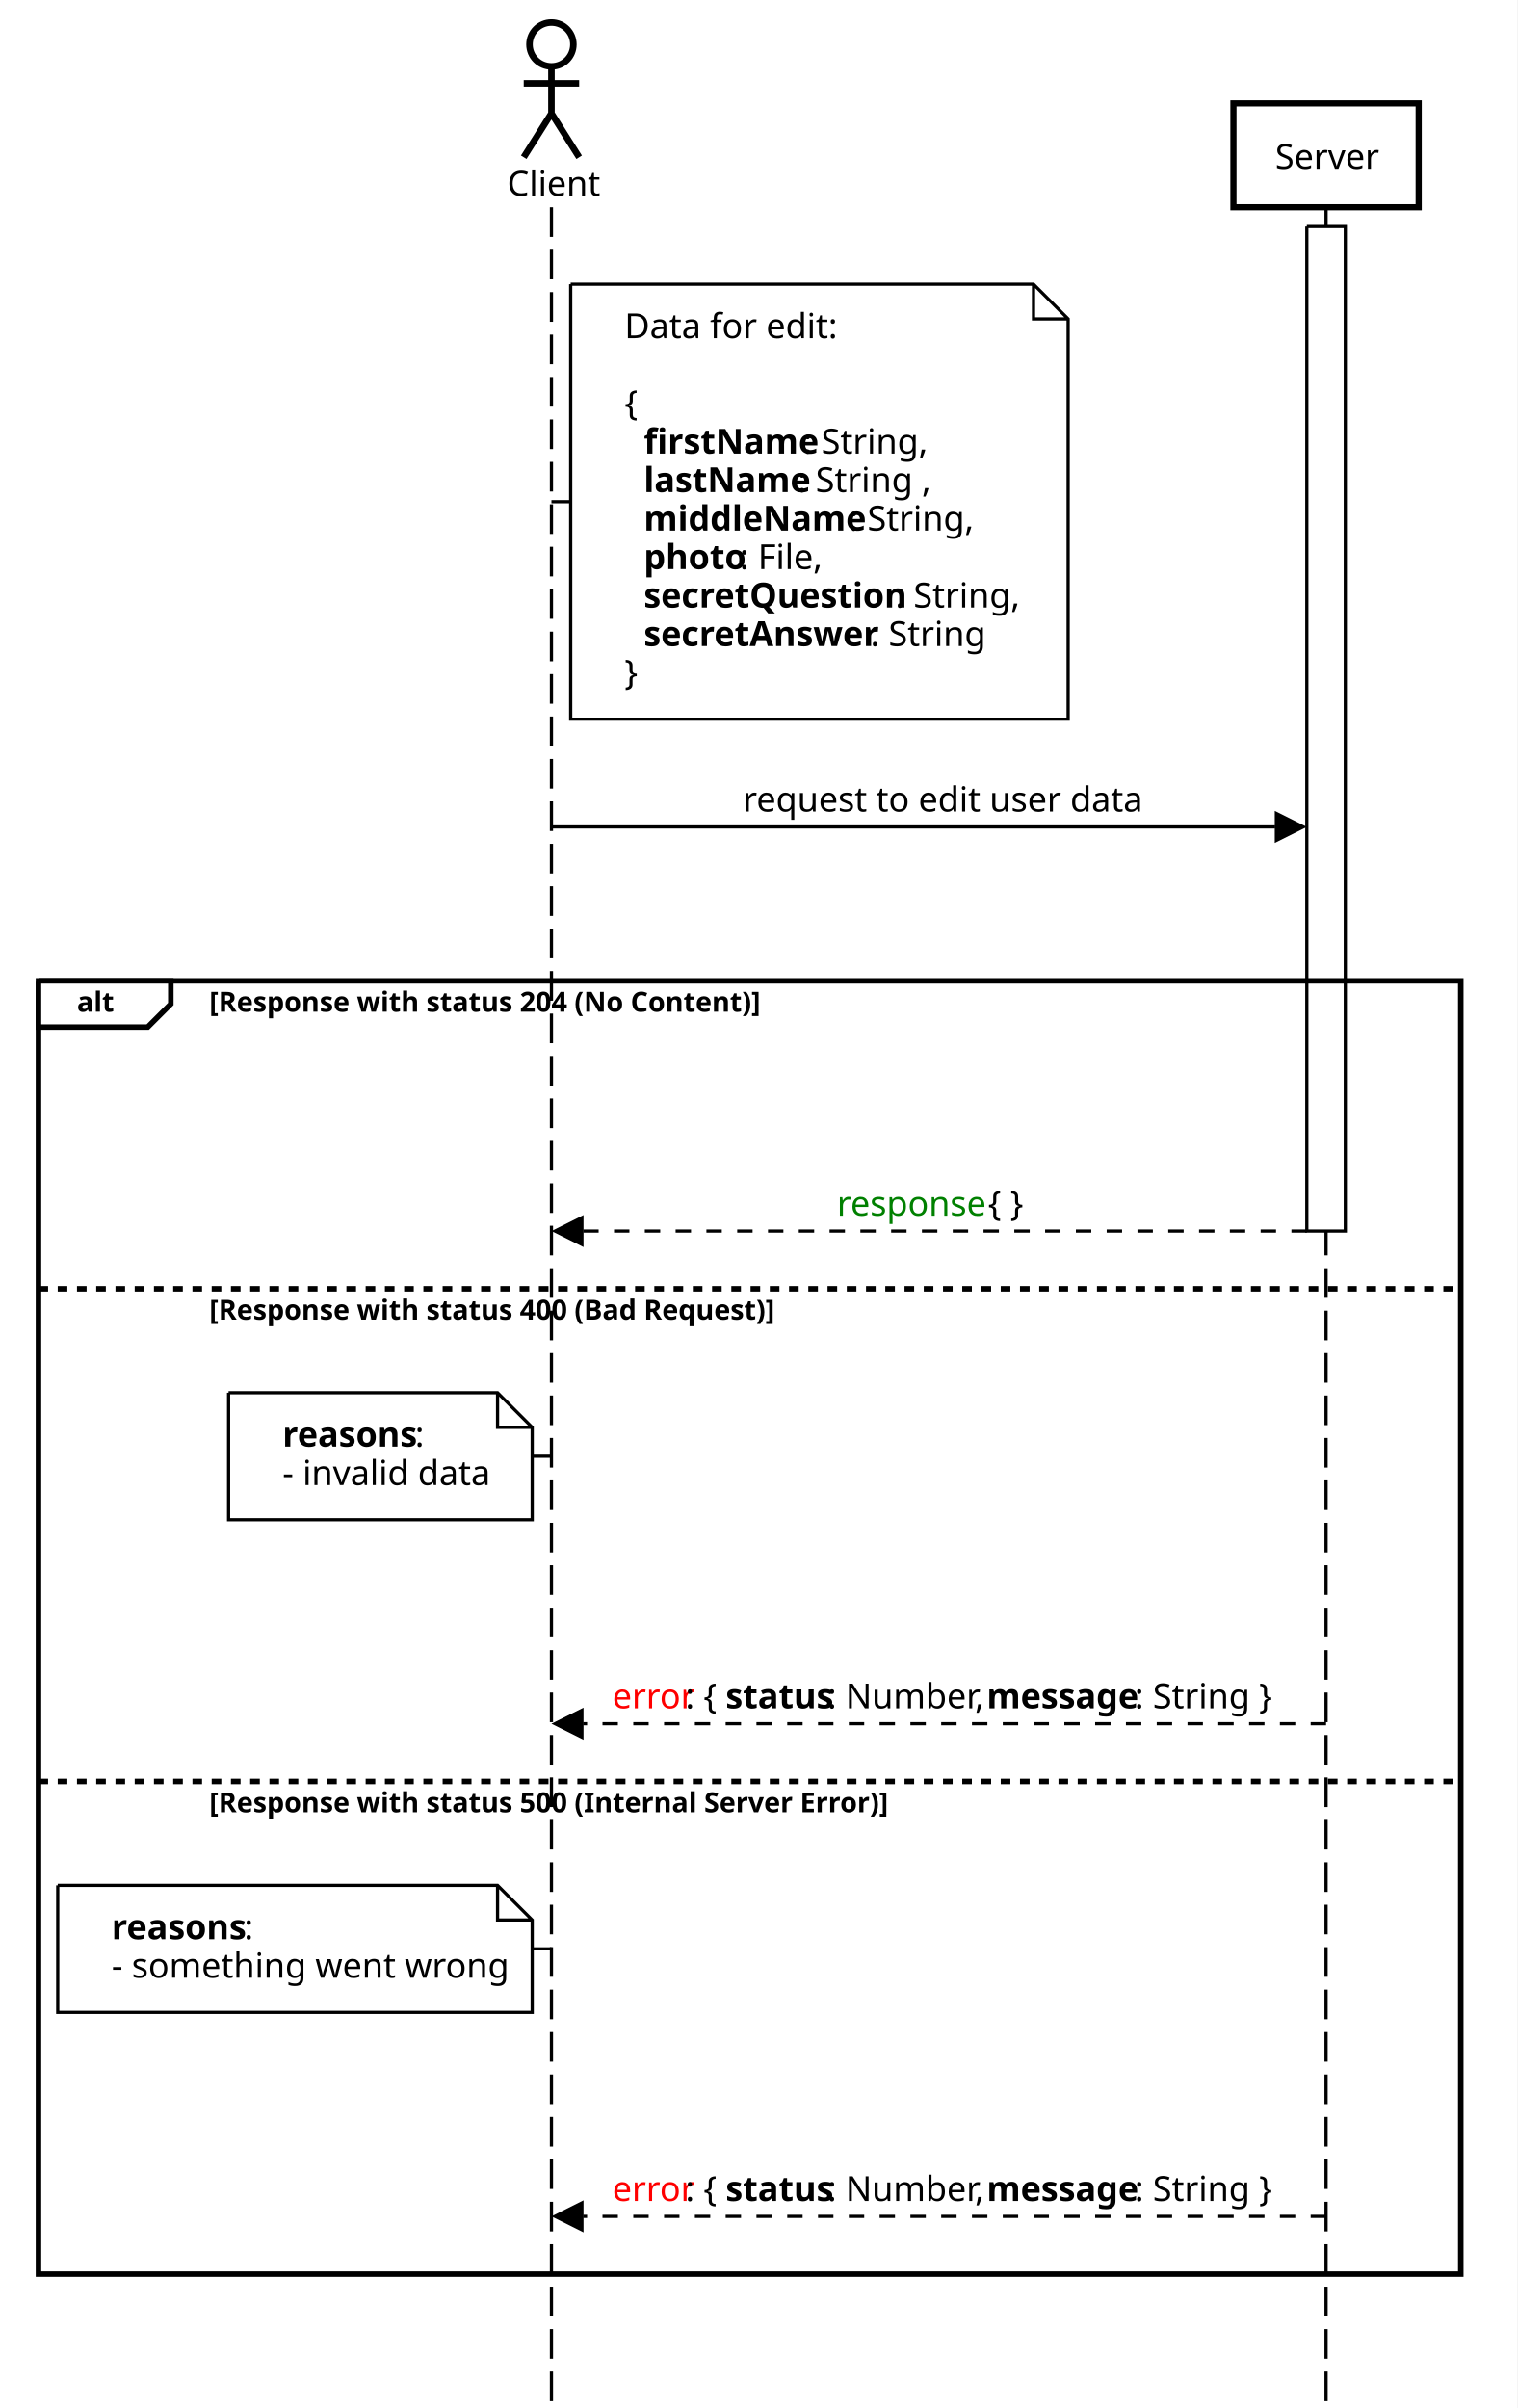
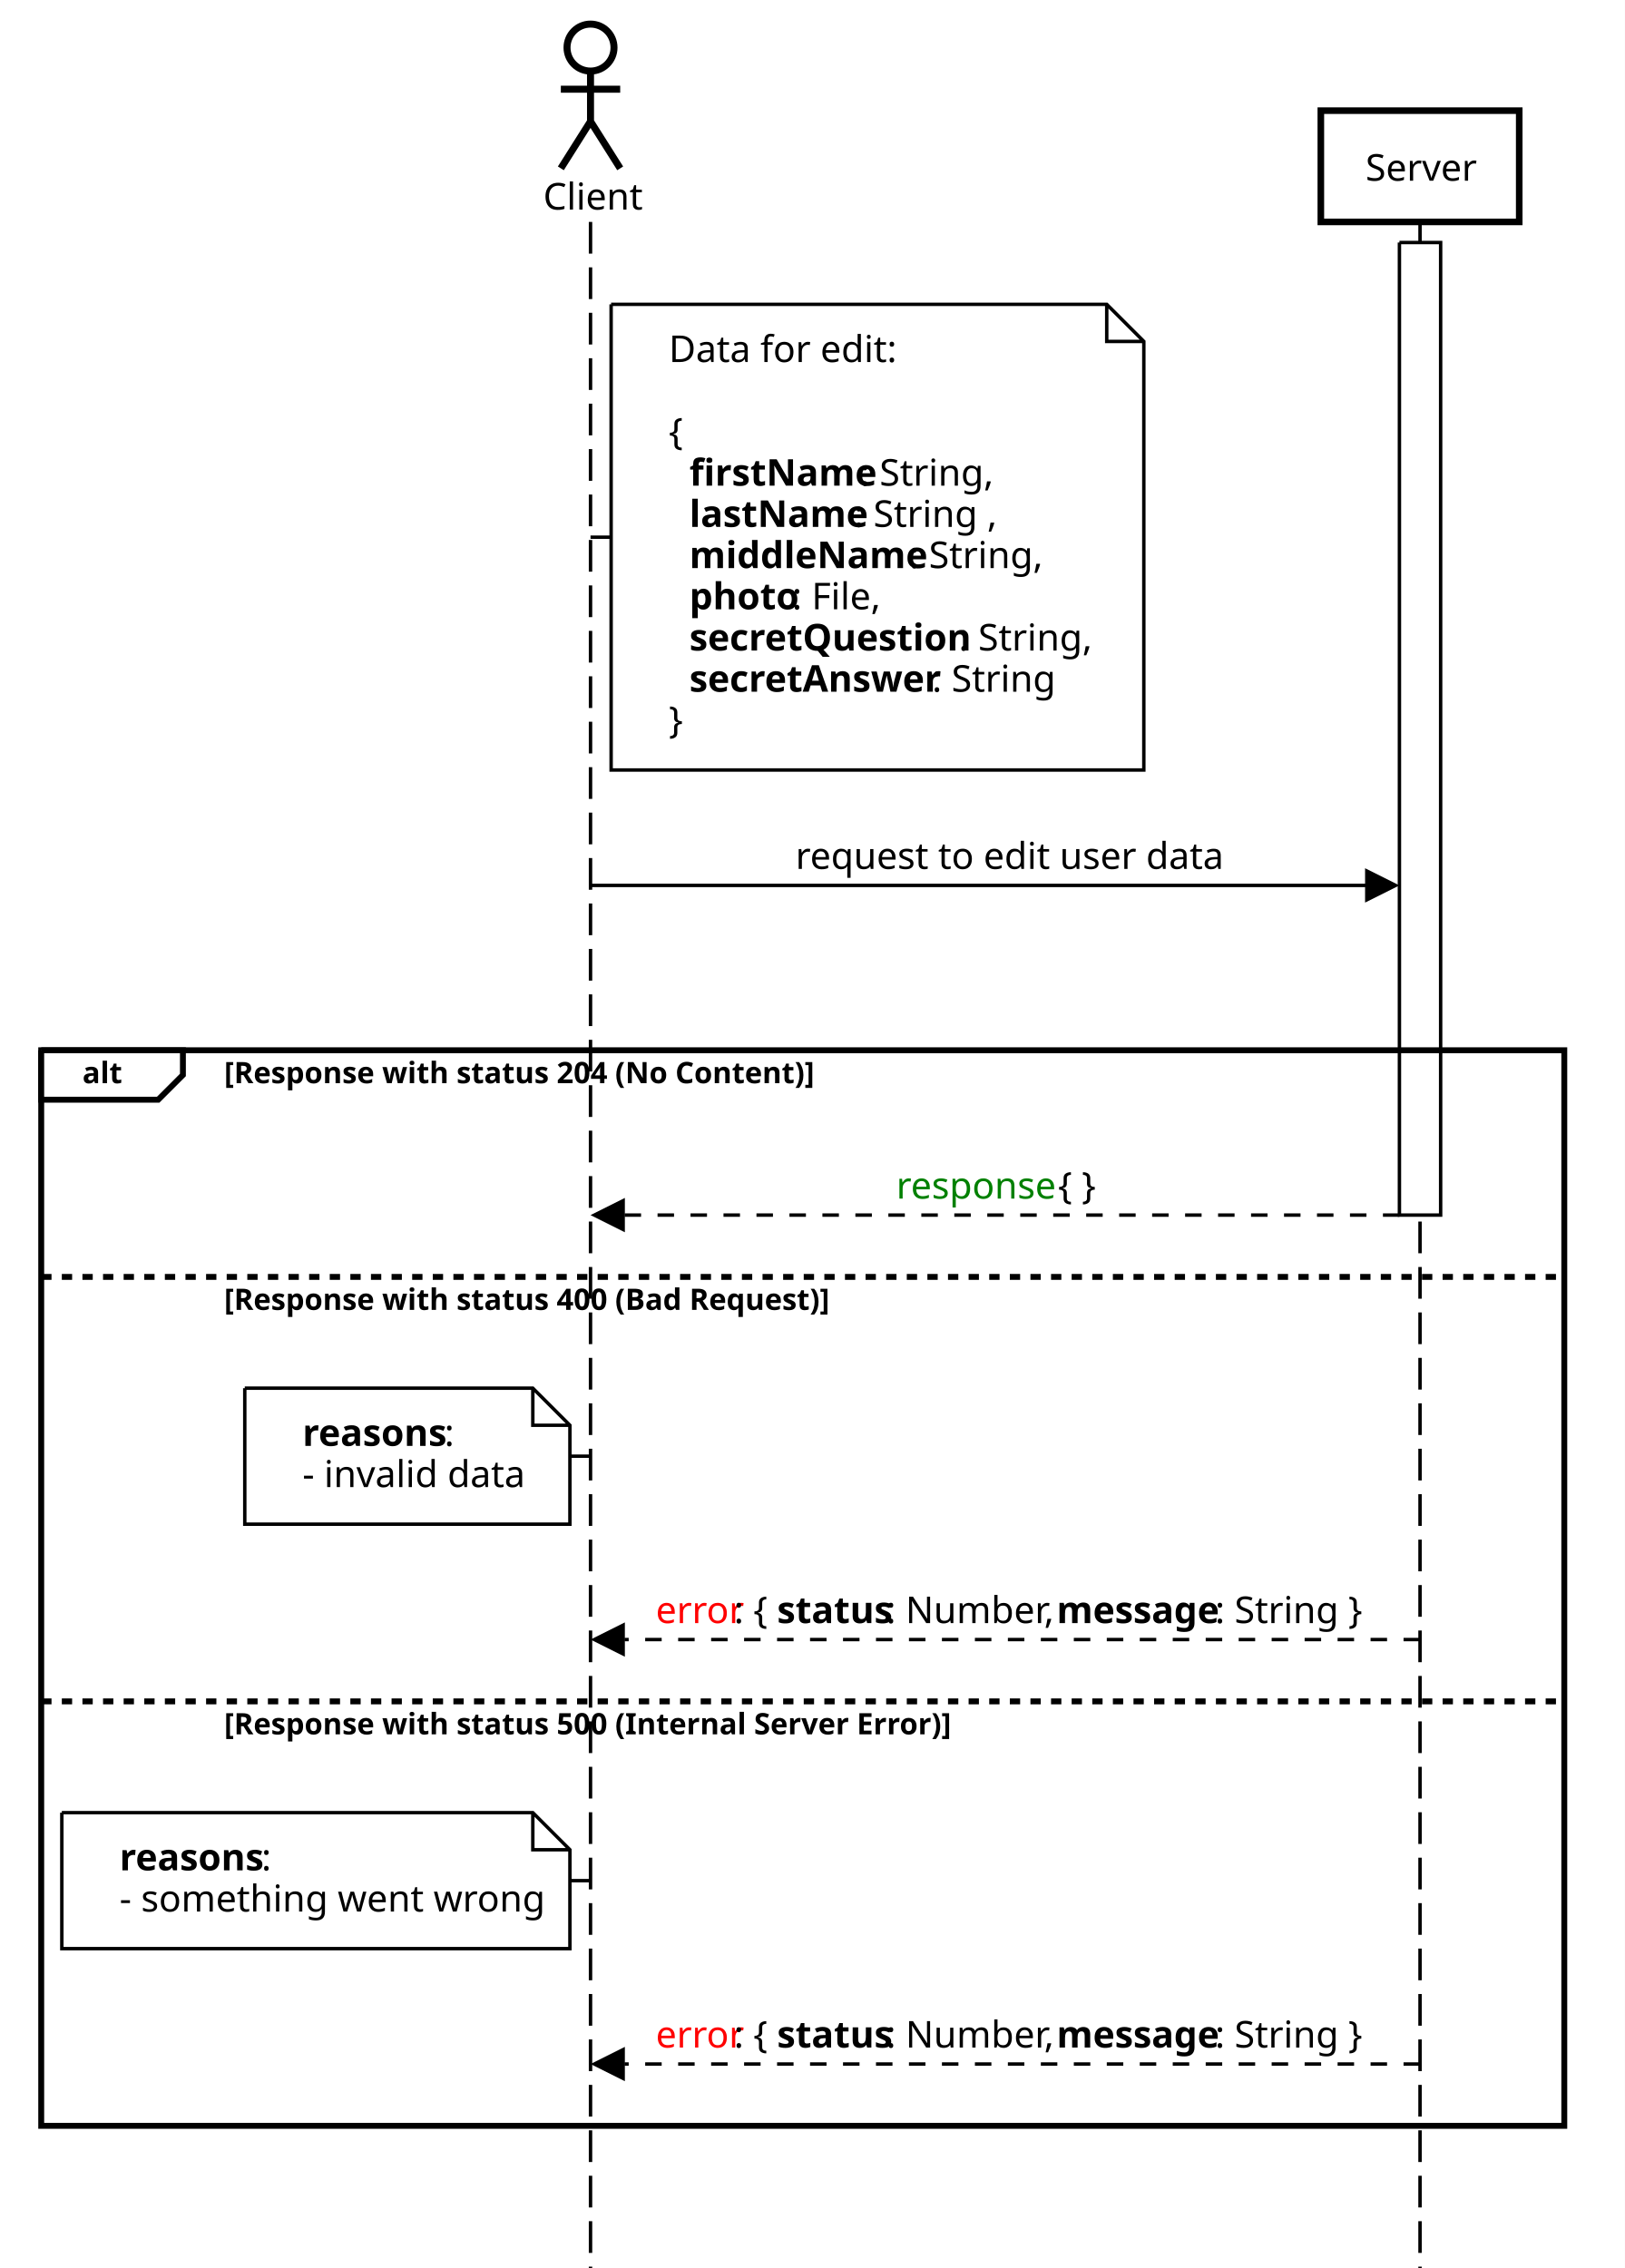
- <svg xmlns="http://www.w3.org/2000/svg" version="1.1" width="644" height="1022">
+ <svg xmlns="http://www.w3.org/2000/svg" version="1.1" width="644" height="899">
  <defs />
  <g>
    <g />
    <g />
    <g />
    <g />
    <g />
    <g />
    <g />
    <g />
    <g />
    <g />
    <g />
    <g />
    <g />
    <g />
    <g />
    <g />
    <g />
    <g />
    <g />
    <g />
    <g />
    <g />
    <g />
    <g />
    <g />
    <g />
    <g />
    <g />
    <g />
    <g />
    <g />
    <g />
    <g />
    <g />
    <g />
    <g />
    <g />
    <g />
    <g />
    <g />
    <g />
    <g />
    <g />
    <g>
-       <rect fill="white" stroke="none" x="0" y="0" width="644" height="1022" />
+       <rect fill="white" stroke="none" x="0" y="0" width="644" height="899" />
    </g>
    <g />
    <g>
-       <path fill="none" stroke="black" paint-order="fill stroke markers" d=" M 234.042 87.965 L 234.042 1022.339" stroke-miterlimit="10" stroke-width="1.361" stroke-dasharray="12.566,5.445" />
-       <path fill="none" stroke="black" paint-order="fill stroke markers" d=" M 562.807 87.965 L 562.807 1022.339" stroke-miterlimit="10" stroke-width="1.361" stroke-dasharray="12.566,5.445" />
+       <path fill="none" stroke="black" paint-order="fill stroke markers" d=" M 234.042 87.965 L 234.042 899.825" stroke-miterlimit="10" stroke-width="1.361" stroke-dasharray="12.566,5.445" />
+       <path fill="none" stroke="black" paint-order="fill stroke markers" d=" M 562.807 87.965 L 562.807 899.825" stroke-miterlimit="10" stroke-width="1.361" stroke-dasharray="12.566,5.445" />
    </g>
    <g>
      <g>
        <path fill="white" stroke="black" paint-order="fill stroke markers" d=" M 243.353 18.867 A 9.311 9.311 0 1 1 243.353 18.858 M 234.042 28.178 L 234.042 48.107 M 222.281 35.366 L 245.804 35.366 M 234.042 48.107 L 222.281 66.729 M 234.042 48.107 L 245.804 66.729" stroke-miterlimit="10" stroke-width="2.777" stroke-dasharray="" />
      </g>
      <g>
        <g />
        <text fill="black" stroke="none" font-family="sans-serif" font-size="11pt" font-style="normal" font-weight="normal" text-decoration="normal" x="215.302" y="83.065" text-anchor="start" dominant-baseline="alphabetic" xml:space="preserve">Client</text>
      </g>
      <path fill="none" stroke="none" />
      <g>
        <path fill="white" stroke="black" paint-order="fill stroke markers" d=" M 523.494 43.86 L 602.12 43.86 L 602.12 87.965 L 523.494 87.965 L 523.494 43.86 Z" stroke-miterlimit="10" stroke-width="2.614" stroke-dasharray="" />
      </g>
      <g>
        <g />
        <text fill="black" stroke="none" font-family="sans-serif" font-size="11pt" font-style="normal" font-weight="normal" text-decoration="normal" x="541.218" y="71.63" text-anchor="start" dominant-baseline="alphabetic" xml:space="preserve">Server</text>
      </g>
    </g>
    <g>
-       <path fill="white" stroke="black" paint-order="fill stroke markers" d=" M 554.639 96.133 L 570.975 96.133 L 570.975 522.481 L 554.639 522.481 L 554.639 96.133" stroke-miterlimit="10" stroke-width="1.361" stroke-dasharray="" />
+       <path fill="white" stroke="black" paint-order="fill stroke markers" d=" M 554.639 96.133 L 570.975 96.133 L 570.975 481.643 L 554.639 481.643 L 554.639 96.133" stroke-miterlimit="10" stroke-width="1.361" stroke-dasharray="" />
      <path fill="white" stroke="black" paint-order="fill stroke markers" d=" M 234.042 212.929 L 242.21 212.929 M 242.21 120.635 L 438.637 120.635 L 453.339 135.337 L 453.339 305.223 L 242.21 305.223 L 242.21 120.635 M 438.637 120.635 L 438.637 135.337 L 453.339 135.337" stroke-miterlimit="10" stroke-width="1.361" stroke-dasharray="" />
      <g>
        <text fill="black" stroke="none" font-family="sans-serif" font-size="11pt" font-style="normal" font-weight="normal" text-decoration="normal" x="265.079" y="143.505" text-anchor="start" dominant-baseline="alphabetic" xml:space="preserve">Data for edit:</text>
        <text fill="black" stroke="none" font-family="sans-serif" font-size="11pt" font-style="normal" font-weight="normal" text-decoration="normal" x="265.079" y="159.84" text-anchor="start" dominant-baseline="alphabetic" xml:space="preserve" />
        <text fill="black" stroke="none" font-family="sans-serif" font-size="11pt" font-style="normal" font-weight="normal" text-decoration="normal" x="265.079" y="176.175" text-anchor="start" dominant-baseline="alphabetic" xml:space="preserve">{</text>
        <text fill="black" stroke="none" font-family="sans-serif" font-size="11pt" font-style="normal" font-weight="normal" text-decoration="normal" x="265.079" y="192.51" text-anchor="start" dominant-baseline="alphabetic" xml:space="preserve">  </text>
        <text fill="black" stroke="none" font-family="sans-serif" font-size="11pt" font-style="normal" font-weight="bold" text-decoration="normal" x="273.225" y="192.51" text-anchor="start" dominant-baseline="alphabetic" xml:space="preserve">firstName</text>
        <text fill="black" stroke="none" font-family="sans-serif" font-size="11pt" font-style="normal" font-weight="normal" text-decoration="normal" x="340.849" y="192.51" text-anchor="start" dominant-baseline="alphabetic" xml:space="preserve">: String,</text>
        <text fill="black" stroke="none" font-family="sans-serif" font-size="11pt" font-style="normal" font-weight="normal" text-decoration="normal" x="265.079" y="208.846" text-anchor="start" dominant-baseline="alphabetic" xml:space="preserve">  </text>
        <text fill="black" stroke="none" font-family="sans-serif" font-size="11pt" font-style="normal" font-weight="bold" text-decoration="normal" x="273.225" y="208.846" text-anchor="start" dominant-baseline="alphabetic" xml:space="preserve">lastName</text>
        <text fill="black" stroke="none" font-family="sans-serif" font-size="11pt" font-style="normal" font-weight="normal" text-decoration="normal" x="338.415" y="208.846" text-anchor="start" dominant-baseline="alphabetic" xml:space="preserve">: String ,</text>
        <text fill="black" stroke="none" font-family="sans-serif" font-size="11pt" font-style="normal" font-weight="normal" text-decoration="normal" x="265.079" y="225.181" text-anchor="start" dominant-baseline="alphabetic" xml:space="preserve">  </text>
        <text fill="black" stroke="none" font-family="sans-serif" font-size="11pt" font-style="normal" font-weight="bold" text-decoration="normal" x="273.225" y="225.181" text-anchor="start" dominant-baseline="alphabetic" xml:space="preserve">middleName</text>
        <text fill="black" stroke="none" font-family="sans-serif" font-size="11pt" font-style="normal" font-weight="normal" text-decoration="normal" x="360.398" y="225.181" text-anchor="start" dominant-baseline="alphabetic" xml:space="preserve">: String,</text>
        <text fill="black" stroke="none" font-family="sans-serif" font-size="11pt" font-style="normal" font-weight="normal" text-decoration="normal" x="265.079" y="241.516" text-anchor="start" dominant-baseline="alphabetic" xml:space="preserve">  </text>
        <text fill="black" stroke="none" font-family="sans-serif" font-size="11pt" font-style="normal" font-weight="bold" text-decoration="normal" x="273.225" y="241.516" text-anchor="start" dominant-baseline="alphabetic" xml:space="preserve">photo</text>
        <text fill="black" stroke="none" font-family="sans-serif" font-size="11pt" font-style="normal" font-weight="normal" text-decoration="normal" x="313.927" y="241.516" text-anchor="start" dominant-baseline="alphabetic" xml:space="preserve">: File,</text>
        <text fill="black" stroke="none" font-family="sans-serif" font-size="11pt" font-style="normal" font-weight="normal" text-decoration="normal" x="265.079" y="257.851" text-anchor="start" dominant-baseline="alphabetic" xml:space="preserve">  </text>
        <text fill="black" stroke="none" font-family="sans-serif" font-size="11pt" font-style="normal" font-weight="bold" text-decoration="normal" x="273.225" y="257.851" text-anchor="start" dominant-baseline="alphabetic" xml:space="preserve">secretQuestion</text>
        <text fill="black" stroke="none" font-family="sans-serif" font-size="11pt" font-style="normal" font-weight="normal" text-decoration="normal" x="379.954" y="257.851" text-anchor="start" dominant-baseline="alphabetic" xml:space="preserve">: String,</text>
        <text fill="black" stroke="none" font-family="sans-serif" font-size="11pt" font-style="normal" font-weight="normal" text-decoration="normal" x="265.079" y="274.186" text-anchor="start" dominant-baseline="alphabetic" xml:space="preserve">  </text>
        <text fill="black" stroke="none" font-family="sans-serif" font-size="11pt" font-style="normal" font-weight="bold" text-decoration="normal" x="273.225" y="274.186" text-anchor="start" dominant-baseline="alphabetic" xml:space="preserve">secretAnswer</text>
        <text fill="black" stroke="none" font-family="sans-serif" font-size="11pt" font-style="normal" font-weight="normal" text-decoration="normal" x="369.381" y="274.186" text-anchor="start" dominant-baseline="alphabetic" xml:space="preserve">: String</text>
        <text fill="black" stroke="none" font-family="sans-serif" font-size="11pt" font-style="normal" font-weight="normal" text-decoration="normal" x="265.079" y="290.522" text-anchor="start" dominant-baseline="alphabetic" xml:space="preserve">}</text>
      </g>
      <g>
        <g>
          <rect fill="white" stroke="none" x="312.839" y="329.726" width="163.004" height="21.236" />
        </g>
        <text fill="black" stroke="none" font-family="sans-serif" font-size="11pt" font-style="normal" font-weight="normal" text-decoration="normal" x="315.289" y="344.428" text-anchor="start" dominant-baseline="alphabetic" xml:space="preserve">request to edit user data</text>
      </g>
      <g>
        <path fill="none" stroke="black" paint-order="fill stroke markers" d=" M 234.042 350.962 L 541.19 350.962" stroke-miterlimit="10" stroke-width="1.361" stroke-dasharray="" />
        <g transform="translate(554.6394,350.9618) translate(-554.6394,-350.9618)">
          <path fill="black" stroke="none" paint-order="stroke fill markers" d=" M 541.027 344.156 L 554.639 350.962 L 541.027 357.768 Z" />
        </g>
      </g>
      <g>
        <g>
-           <rect fill="white" stroke="none" x="352.768" y="501.246" width="83.147" height="21.236" />
+           <rect fill="white" stroke="none" x="352.768" y="460.408" width="83.147" height="21.236" />
        </g>
-         <text fill="green" stroke="none" font-family="sans-serif" font-size="11pt" font-style="normal" font-weight="normal" text-decoration="normal" x="355.218" y="515.947" text-anchor="start" dominant-baseline="alphabetic" xml:space="preserve">response</text>
-         <text fill="black" stroke="none" font-family="sans-serif" font-size="11pt" font-style="normal" font-weight="normal" text-decoration="normal" x="415.526" y="515.947" text-anchor="start" dominant-baseline="alphabetic" xml:space="preserve"> { }</text>
+         <text fill="green" stroke="none" font-family="sans-serif" font-size="11pt" font-style="normal" font-weight="normal" text-decoration="normal" x="355.218" y="475.109" text-anchor="start" dominant-baseline="alphabetic" xml:space="preserve">response</text>
+         <text fill="black" stroke="none" font-family="sans-serif" font-size="11pt" font-style="normal" font-weight="normal" text-decoration="normal" x="415.526" y="475.109" text-anchor="start" dominant-baseline="alphabetic" xml:space="preserve"> { }</text>
      </g>
      <g>
-         <path fill="none" stroke="black" paint-order="fill stroke markers" d=" M 554.639 522.481 L 247.492 522.481" stroke-miterlimit="10" stroke-width="1.361" stroke-dasharray="6.534" />
-         <g transform="translate(234.0424,522.4815) translate(-234.0424,-522.4815)">
-           <path fill="black" stroke="none" paint-order="stroke fill markers" d=" M 247.655 515.675 L 234.042 522.481 L 247.655 529.288 Z" />
+         <path fill="none" stroke="black" paint-order="fill stroke markers" d=" M 554.639 481.643 L 247.492 481.643" stroke-miterlimit="10" stroke-width="1.361" stroke-dasharray="6.534" />
+         <g transform="translate(234.0424,481.6435) translate(-234.0424,-481.6435)">
+           <path fill="black" stroke="none" paint-order="stroke fill markers" d=" M 247.655 474.837 L 234.042 481.643 L 247.655 488.45 Z" />
        </g>
      </g>
-       <path fill="white" stroke="black" paint-order="fill stroke markers" d=" M 234.042 618.042 L 225.875 618.042 M 97.015 591.089 L 211.173 591.089 L 225.875 605.791 L 225.875 644.996 L 97.015 644.996 L 97.015 591.089 M 211.173 591.089 L 211.173 605.791 L 225.875 605.791" stroke-miterlimit="10" stroke-width="1.361" stroke-dasharray="" />
+       <path fill="white" stroke="black" paint-order="fill stroke markers" d=" M 234.042 577.204 L 225.875 577.204 M 97.015 550.251 L 211.173 550.251 L 225.875 564.953 L 225.875 604.157 L 97.015 604.157 L 97.015 550.251 M 211.173 550.251 L 211.173 564.953 L 225.875 564.953" stroke-miterlimit="10" stroke-width="1.361" stroke-dasharray="" />
      <g>
-         <text fill="black" stroke="none" font-family="sans-serif" font-size="11pt" font-style="normal" font-weight="bold" text-decoration="normal" x="119.885" y="613.959" text-anchor="start" dominant-baseline="alphabetic" xml:space="preserve">reasons</text>
-         <text fill="black" stroke="none" font-family="sans-serif" font-size="11pt" font-style="normal" font-weight="normal" text-decoration="normal" x="176.112" y="613.959" text-anchor="start" dominant-baseline="alphabetic" xml:space="preserve">:</text>
-         <text fill="black" stroke="none" font-family="sans-serif" font-size="11pt" font-style="normal" font-weight="normal" text-decoration="normal" x="119.885" y="630.294" text-anchor="start" dominant-baseline="alphabetic" xml:space="preserve">- invalid data</text>
+         <text fill="black" stroke="none" font-family="sans-serif" font-size="11pt" font-style="normal" font-weight="bold" text-decoration="normal" x="119.885" y="573.121" text-anchor="start" dominant-baseline="alphabetic" xml:space="preserve">reasons</text>
+         <text fill="black" stroke="none" font-family="sans-serif" font-size="11pt" font-style="normal" font-weight="normal" text-decoration="normal" x="176.112" y="573.121" text-anchor="start" dominant-baseline="alphabetic" xml:space="preserve">:</text>
+         <text fill="black" stroke="none" font-family="sans-serif" font-size="11pt" font-style="normal" font-weight="normal" text-decoration="normal" x="119.885" y="589.456" text-anchor="start" dominant-baseline="alphabetic" xml:space="preserve">- invalid data</text>
      </g>
      <g>
        <g>
-           <rect fill="white" stroke="none" x="257.456" y="710.336" width="281.937" height="21.236" />
+           <rect fill="white" stroke="none" x="257.456" y="628.66" width="281.937" height="21.236" />
        </g>
-         <text fill="red" stroke="none" font-family="sans-serif" font-size="11pt" font-style="normal" font-weight="normal" text-decoration="normal" x="259.907" y="725.038" text-anchor="start" dominant-baseline="alphabetic" xml:space="preserve">error</text>
-         <text fill="black" stroke="none" font-family="sans-serif" font-size="11pt" font-style="normal" font-weight="normal" text-decoration="normal" x="290.859" y="725.038" text-anchor="start" dominant-baseline="alphabetic" xml:space="preserve">: { </text>
-         <text fill="black" stroke="none" font-family="sans-serif" font-size="11pt" font-style="normal" font-weight="bold" text-decoration="normal" x="307.974" y="725.038" text-anchor="start" dominant-baseline="alphabetic" xml:space="preserve">status</text>
-         <text fill="black" stroke="none" font-family="sans-serif" font-size="11pt" font-style="normal" font-weight="normal" text-decoration="normal" x="351.152" y="725.038" text-anchor="start" dominant-baseline="alphabetic" xml:space="preserve">: Number, </text>
-         <text fill="black" stroke="none" font-family="sans-serif" font-size="11pt" font-style="normal" font-weight="bold" text-decoration="normal" x="418.775" y="725.038" text-anchor="start" dominant-baseline="alphabetic" xml:space="preserve">message</text>
-         <text fill="black" stroke="none" font-family="sans-serif" font-size="11pt" font-style="normal" font-weight="normal" text-decoration="normal" x="481.531" y="725.038" text-anchor="start" dominant-baseline="alphabetic" xml:space="preserve">: String }</text>
+         <text fill="red" stroke="none" font-family="sans-serif" font-size="11pt" font-style="normal" font-weight="normal" text-decoration="normal" x="259.907" y="643.362" text-anchor="start" dominant-baseline="alphabetic" xml:space="preserve">error</text>
+         <text fill="black" stroke="none" font-family="sans-serif" font-size="11pt" font-style="normal" font-weight="normal" text-decoration="normal" x="290.859" y="643.362" text-anchor="start" dominant-baseline="alphabetic" xml:space="preserve">: { </text>
+         <text fill="black" stroke="none" font-family="sans-serif" font-size="11pt" font-style="normal" font-weight="bold" text-decoration="normal" x="307.974" y="643.362" text-anchor="start" dominant-baseline="alphabetic" xml:space="preserve">status</text>
+         <text fill="black" stroke="none" font-family="sans-serif" font-size="11pt" font-style="normal" font-weight="normal" text-decoration="normal" x="351.152" y="643.362" text-anchor="start" dominant-baseline="alphabetic" xml:space="preserve">: Number, </text>
+         <text fill="black" stroke="none" font-family="sans-serif" font-size="11pt" font-style="normal" font-weight="bold" text-decoration="normal" x="418.775" y="643.362" text-anchor="start" dominant-baseline="alphabetic" xml:space="preserve">message</text>
+         <text fill="black" stroke="none" font-family="sans-serif" font-size="11pt" font-style="normal" font-weight="normal" text-decoration="normal" x="481.531" y="643.362" text-anchor="start" dominant-baseline="alphabetic" xml:space="preserve">: String }</text>
      </g>
      <g>
-         <path fill="none" stroke="black" paint-order="fill stroke markers" d=" M 562.807 731.572 L 247.492 731.572" stroke-miterlimit="10" stroke-width="1.361" stroke-dasharray="6.534" />
-         <g transform="translate(234.0424,731.5721) translate(-234.0424,-731.5721)">
-           <path fill="black" stroke="none" paint-order="stroke fill markers" d=" M 247.655 724.766 L 234.042 731.572 L 247.655 738.378 Z" />
+         <path fill="none" stroke="black" paint-order="fill stroke markers" d=" M 562.807 649.896 L 247.492 649.896" stroke-miterlimit="10" stroke-width="1.361" stroke-dasharray="6.534" />
+         <g transform="translate(234.0424,649.8961) translate(-234.0424,-649.8961)">
+           <path fill="black" stroke="none" paint-order="stroke fill markers" d=" M 247.655 643.09 L 234.042 649.896 L 247.655 656.702 Z" />
        </g>
      </g>
-       <path fill="white" stroke="black" paint-order="fill stroke markers" d=" M 234.042 827.133 L 225.875 827.133 M 24.503 800.18 L 211.173 800.18 L 225.875 814.882 L 225.875 854.086 L 24.503 854.086 L 24.503 800.18 M 211.173 800.18 L 211.173 814.882 L 225.875 814.882" stroke-miterlimit="10" stroke-width="1.361" stroke-dasharray="" />
+       <path fill="white" stroke="black" paint-order="fill stroke markers" d=" M 234.042 745.457 L 225.875 745.457 M 24.503 718.504 L 211.173 718.504 L 225.875 733.206 L 225.875 772.41 L 24.503 772.41 L 24.503 718.504 M 211.173 718.504 L 211.173 733.206 L 225.875 733.206" stroke-miterlimit="10" stroke-width="1.361" stroke-dasharray="" />
      <g>
-         <text fill="black" stroke="none" font-family="sans-serif" font-size="11pt" font-style="normal" font-weight="bold" text-decoration="normal" x="47.372" y="823.049" text-anchor="start" dominant-baseline="alphabetic" xml:space="preserve">reasons</text>
-         <text fill="black" stroke="none" font-family="sans-serif" font-size="11pt" font-style="normal" font-weight="normal" text-decoration="normal" x="103.6" y="823.049" text-anchor="start" dominant-baseline="alphabetic" xml:space="preserve">:</text>
-         <text fill="black" stroke="none" font-family="sans-serif" font-size="11pt" font-style="normal" font-weight="normal" text-decoration="normal" x="47.372" y="839.384" text-anchor="start" dominant-baseline="alphabetic" xml:space="preserve">- something went wrong</text>
+         <text fill="black" stroke="none" font-family="sans-serif" font-size="11pt" font-style="normal" font-weight="bold" text-decoration="normal" x="47.372" y="741.373" text-anchor="start" dominant-baseline="alphabetic" xml:space="preserve">reasons</text>
+         <text fill="black" stroke="none" font-family="sans-serif" font-size="11pt" font-style="normal" font-weight="normal" text-decoration="normal" x="103.6" y="741.373" text-anchor="start" dominant-baseline="alphabetic" xml:space="preserve">:</text>
+         <text fill="black" stroke="none" font-family="sans-serif" font-size="11pt" font-style="normal" font-weight="normal" text-decoration="normal" x="47.372" y="757.708" text-anchor="start" dominant-baseline="alphabetic" xml:space="preserve">- something went wrong</text>
      </g>
      <g>
        <g>
-           <rect fill="white" stroke="none" x="257.456" y="919.427" width="281.937" height="21.236" />
+           <rect fill="white" stroke="none" x="257.456" y="796.913" width="281.937" height="21.236" />
        </g>
-         <text fill="red" stroke="none" font-family="sans-serif" font-size="11pt" font-style="normal" font-weight="normal" text-decoration="normal" x="259.907" y="934.129" text-anchor="start" dominant-baseline="alphabetic" xml:space="preserve">error</text>
-         <text fill="black" stroke="none" font-family="sans-serif" font-size="11pt" font-style="normal" font-weight="normal" text-decoration="normal" x="290.859" y="934.129" text-anchor="start" dominant-baseline="alphabetic" xml:space="preserve">: { </text>
-         <text fill="black" stroke="none" font-family="sans-serif" font-size="11pt" font-style="normal" font-weight="bold" text-decoration="normal" x="307.974" y="934.129" text-anchor="start" dominant-baseline="alphabetic" xml:space="preserve">status</text>
-         <text fill="black" stroke="none" font-family="sans-serif" font-size="11pt" font-style="normal" font-weight="normal" text-decoration="normal" x="351.152" y="934.129" text-anchor="start" dominant-baseline="alphabetic" xml:space="preserve">: Number, </text>
-         <text fill="black" stroke="none" font-family="sans-serif" font-size="11pt" font-style="normal" font-weight="bold" text-decoration="normal" x="418.775" y="934.129" text-anchor="start" dominant-baseline="alphabetic" xml:space="preserve">message</text>
-         <text fill="black" stroke="none" font-family="sans-serif" font-size="11pt" font-style="normal" font-weight="normal" text-decoration="normal" x="481.531" y="934.129" text-anchor="start" dominant-baseline="alphabetic" xml:space="preserve">: String }</text>
+         <text fill="red" stroke="none" font-family="sans-serif" font-size="11pt" font-style="normal" font-weight="normal" text-decoration="normal" x="259.907" y="811.615" text-anchor="start" dominant-baseline="alphabetic" xml:space="preserve">error</text>
+         <text fill="black" stroke="none" font-family="sans-serif" font-size="11pt" font-style="normal" font-weight="normal" text-decoration="normal" x="290.859" y="811.615" text-anchor="start" dominant-baseline="alphabetic" xml:space="preserve">: { </text>
+         <text fill="black" stroke="none" font-family="sans-serif" font-size="11pt" font-style="normal" font-weight="bold" text-decoration="normal" x="307.974" y="811.615" text-anchor="start" dominant-baseline="alphabetic" xml:space="preserve">status</text>
+         <text fill="black" stroke="none" font-family="sans-serif" font-size="11pt" font-style="normal" font-weight="normal" text-decoration="normal" x="351.152" y="811.615" text-anchor="start" dominant-baseline="alphabetic" xml:space="preserve">: Number, </text>
+         <text fill="black" stroke="none" font-family="sans-serif" font-size="11pt" font-style="normal" font-weight="bold" text-decoration="normal" x="418.775" y="811.615" text-anchor="start" dominant-baseline="alphabetic" xml:space="preserve">message</text>
+         <text fill="black" stroke="none" font-family="sans-serif" font-size="11pt" font-style="normal" font-weight="normal" text-decoration="normal" x="481.531" y="811.615" text-anchor="start" dominant-baseline="alphabetic" xml:space="preserve">: String }</text>
      </g>
      <g>
-         <path fill="none" stroke="black" paint-order="fill stroke markers" d=" M 562.807 940.663 L 247.492 940.663" stroke-miterlimit="10" stroke-width="1.361" stroke-dasharray="6.534" />
-         <g transform="translate(234.0424,940.6627) translate(-234.0424,-940.6627)">
-           <path fill="black" stroke="none" paint-order="stroke fill markers" d=" M 247.655 933.856 L 234.042 940.663 L 247.655 947.469 Z" />
+         <path fill="none" stroke="black" paint-order="fill stroke markers" d=" M 562.807 818.149 L 247.492 818.149" stroke-miterlimit="10" stroke-width="1.361" stroke-dasharray="6.534" />
+         <g transform="translate(234.0424,818.1487) translate(-234.0424,-818.1487)">
+           <path fill="black" stroke="none" paint-order="stroke fill markers" d=" M 247.655 811.342 L 234.042 818.149 L 247.655 824.955 Z" />
        </g>
      </g>
      <g>
        <g />
-         <path fill="none" stroke="black" paint-order="fill stroke markers" d=" M 16.335 416.303 L 619.98 416.303 L 619.98 965.165 L 16.335 965.165 L 16.335 416.303 Z" stroke-miterlimit="10" stroke-width="2.334" stroke-dasharray="" />
+         <path fill="none" stroke="black" paint-order="fill stroke markers" d=" M 16.335 416.303 L 619.98 416.303 L 619.98 842.651 L 16.335 842.651 L 16.335 416.303 Z" stroke-miterlimit="10" stroke-width="2.334" stroke-dasharray="" />
        <path fill="white" stroke="black" paint-order="fill stroke markers" d=" M 16.335 416.303 L 16.335 435.905 L 62.694 435.905 L 72.496 426.104 L 72.496 416.303 L 16.335 416.303" stroke-miterlimit="10" stroke-width="2.334" stroke-dasharray="" />
        <text fill="black" stroke="none" font-family="sans-serif" font-size="8.8pt" font-style="normal" font-weight="bold" text-decoration="normal" x="32.67" y="429.371" text-anchor="start" dominant-baseline="alphabetic" xml:space="preserve">alt</text>
        <text fill="black" stroke="none" font-family="sans-serif" font-size="8.8pt" font-style="normal" font-weight="bold" text-decoration="normal" x="88.831" y="429.371" text-anchor="start" dominant-baseline="alphabetic" xml:space="preserve">[Response with status 204 (No Content)]</text>
        <g>
-           <path fill="none" stroke="black" paint-order="fill stroke markers" d=" M 16.335 546.984 L 619.98 546.984" stroke-miterlimit="10" stroke-width="2.334" stroke-dasharray="4.084" />
+           <path fill="none" stroke="black" paint-order="fill stroke markers" d=" M 16.335 506.146 L 619.98 506.146" stroke-miterlimit="10" stroke-width="2.334" stroke-dasharray="4.084" />
        </g>
        <g />
-         <text fill="black" stroke="none" font-family="sans-serif" font-size="8.8pt" font-style="normal" font-weight="bold" text-decoration="normal" x="88.831" y="560.052" text-anchor="start" dominant-baseline="alphabetic" xml:space="preserve">[Response with status 400 (Bad Request)]</text>
+         <text fill="black" stroke="none" font-family="sans-serif" font-size="8.8pt" font-style="normal" font-weight="bold" text-decoration="normal" x="88.831" y="519.214" text-anchor="start" dominant-baseline="alphabetic" xml:space="preserve">[Response with status 400 (Bad Request)]</text>
        <g>
-           <path fill="none" stroke="black" paint-order="fill stroke markers" d=" M 16.335 756.075 L 619.98 756.075" stroke-miterlimit="10" stroke-width="2.334" stroke-dasharray="4.084" />
+           <path fill="none" stroke="black" paint-order="fill stroke markers" d=" M 16.335 674.399 L 619.98 674.399" stroke-miterlimit="10" stroke-width="2.334" stroke-dasharray="4.084" />
        </g>
        <g />
-         <text fill="black" stroke="none" font-family="sans-serif" font-size="8.8pt" font-style="normal" font-weight="bold" text-decoration="normal" x="88.831" y="769.143" text-anchor="start" dominant-baseline="alphabetic" xml:space="preserve">[Response with status 500 (Internal Server Error)]</text>
+         <text fill="black" stroke="none" font-family="sans-serif" font-size="8.8pt" font-style="normal" font-weight="bold" text-decoration="normal" x="88.831" y="687.467" text-anchor="start" dominant-baseline="alphabetic" xml:space="preserve">[Response with status 500 (Internal Server Error)]</text>
      </g>
      <g />
      <g />
    </g>
    <g />
    <g />
  </g>
</svg>
